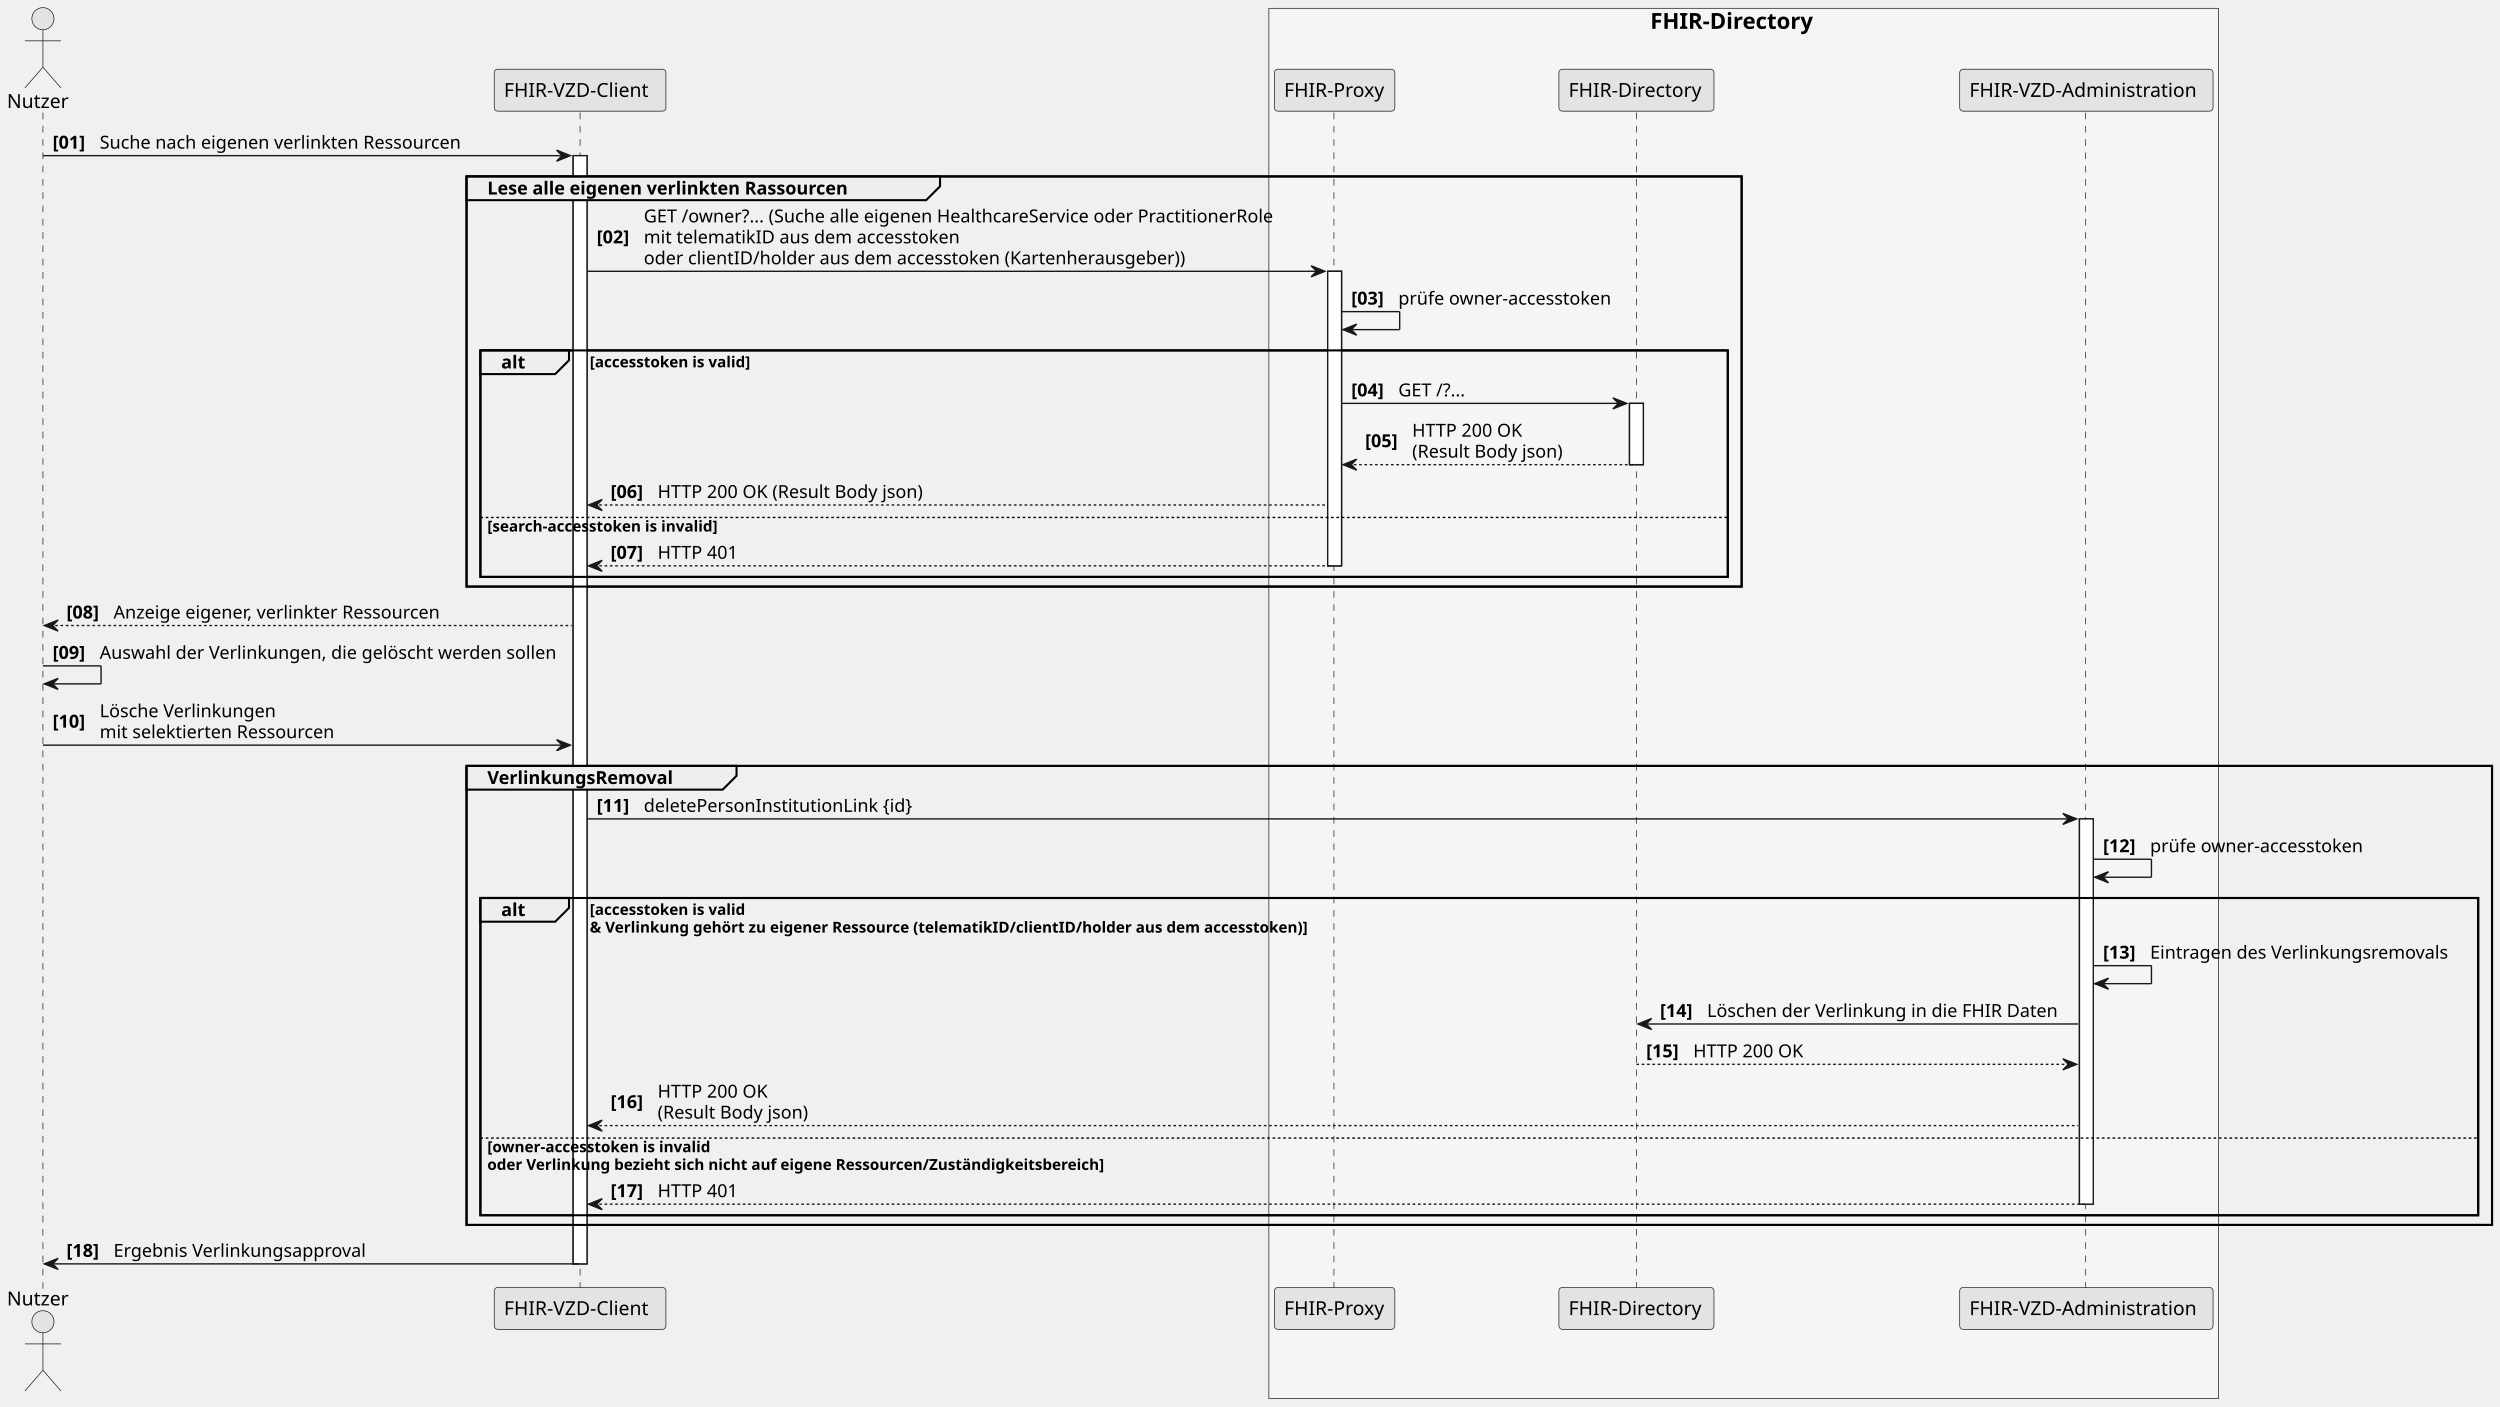
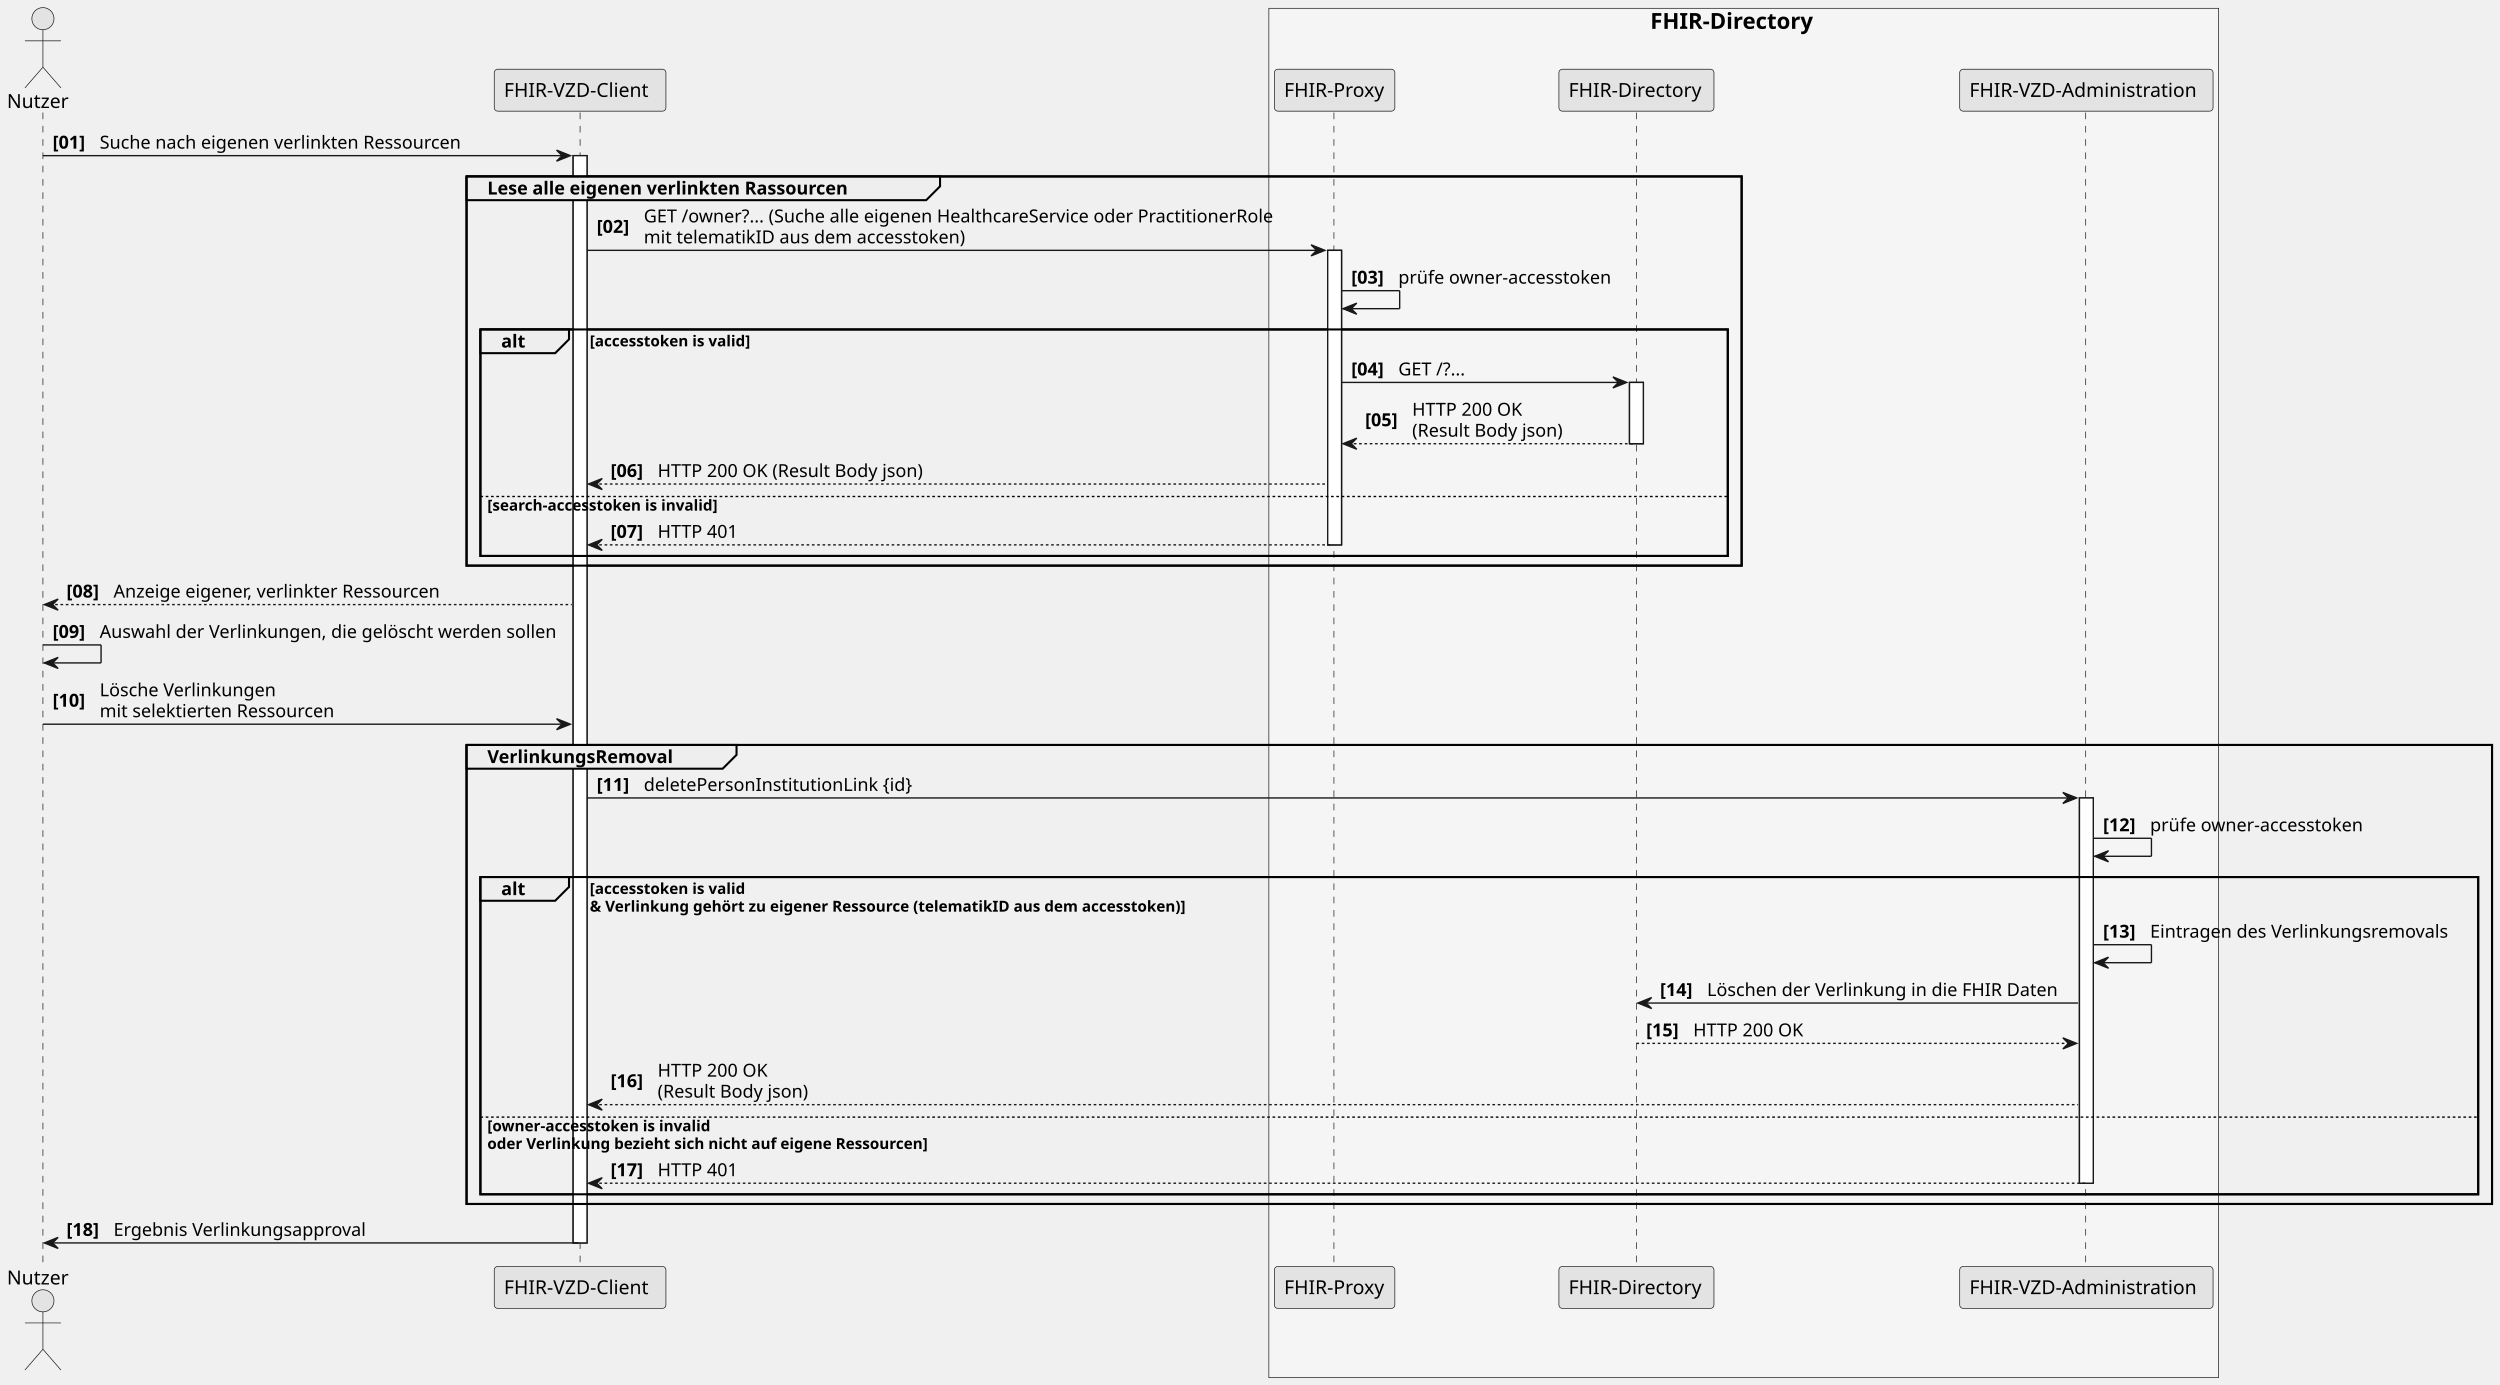
- <svg xmlns="http://www.w3.org/2000/svg" contentStyleType="text/css" height="1058.333px" preserveAspectRatio="none" style="width:1881px;height:1058px;background:#FFFFFF;" version="1.1" viewBox="0 0 1881 1058" width="1881.25px" zoomAndPan="magnify">
+ <svg xmlns="http://www.w3.org/2000/svg" contentStyleType="text/css" height="1042.708px" preserveAspectRatio="none" style="width:1881px;height:1042px;background:#FFFFFF;" version="1.1" viewBox="0 0 1881 1042" width="1881.25px" zoomAndPan="magnify">
  <defs />
  <g>
-     <rect fill="#F5F5F5" height="1046.045" style="stroke:#181818;stroke-width:0.521;" width="714.583" x="954.688" y="6.25" />
+     <rect fill="#F5F5F5" height="1030.282" style="stroke:#181818;stroke-width:0.521;" width="714.583" x="954.688" y="6.25" />
    <text fill="#000000" font-family="sans-serif" font-size="16.667" font-weight="bold" lengthAdjust="spacing" textLength="135.417" x="1241.667" y="21.72">FHIR-Directory</text>
    <text fill="#000000" font-family="sans-serif" font-size="13.542" font-weight="bold" lengthAdjust="spacing" textLength="5.208" x="1377.083" y="22.457"> </text>
-     <rect fill="#FFFFFF" height="833.83" style="stroke:#181818;stroke-width:1.042;" width="10.417" x="431.25" y="117.114" />
-     <rect fill="#FFFFFF" height="221.598" style="stroke:#181818;stroke-width:1.042;" width="10.417" x="998.958" y="204.126" />
-     <rect fill="#FFFFFF" height="46.11" style="stroke:#181818;stroke-width:1.042;" width="10.417" x="1226.042" y="303.499" />
-     <rect fill="#FFFFFF" height="289.876" style="stroke:#181818;stroke-width:1.042;" width="10.417" x="1564.583" y="616.138" />
-     <rect fill="none" height="308.61" style="stroke:#000000;stroke-width:1.562;" width="959.375" x="351.042" y="132.739" />
-     <rect fill="none" height="170.418" style="stroke:#000000;stroke-width:1.562;" width="938.542" x="361.458" y="263.639" />
-     <rect fill="none" height="345.361" style="stroke:#000000;stroke-width:1.562;" width="1523.958" x="351.042" y="576.278" />
-     <rect fill="none" height="238.696" style="stroke:#000000;stroke-width:1.562;" width="1503.125" x="361.458" y="675.651" />
-     <line style="stroke:#181818;stroke-width:0.521;stroke-dasharray:5.0,5.0;" x1="32.292" x2="32.292" y1="84.684" y2="969.694" />
-     <line style="stroke:#181818;stroke-width:0.521;stroke-dasharray:5.0,5.0;" x1="436.458" x2="436.458" y1="84.684" y2="969.694" />
-     <line style="stroke:#181818;stroke-width:0.521;stroke-dasharray:5.0,5.0;" x1="1003.646" x2="1003.646" y1="84.684" y2="969.694" />
-     <line style="stroke:#181818;stroke-width:0.521;stroke-dasharray:5.0,5.0;" x1="1231.25" x2="1231.25" y1="84.684" y2="969.694" />
-     <line style="stroke:#181818;stroke-width:0.521;stroke-dasharray:5.0,5.0;" x1="1569.271" x2="1569.271" y1="84.684" y2="969.694" />
+     <rect fill="#FFFFFF" height="818.066" style="stroke:#181818;stroke-width:1.042;" width="10.417" x="431.25" y="117.114" />
+     <rect fill="#FFFFFF" height="221.598" style="stroke:#181818;stroke-width:1.042;" width="10.417" x="998.958" y="188.363" />
+     <rect fill="#FFFFFF" height="46.11" style="stroke:#181818;stroke-width:1.042;" width="10.417" x="1226.042" y="287.736" />
+     <rect fill="#FFFFFF" height="289.876" style="stroke:#181818;stroke-width:1.042;" width="10.417" x="1564.583" y="600.374" />
+     <rect fill="none" height="292.847" style="stroke:#000000;stroke-width:1.562;" width="959.375" x="351.042" y="132.739" />
+     <rect fill="none" height="170.418" style="stroke:#000000;stroke-width:1.562;" width="938.542" x="361.458" y="247.876" />
+     <rect fill="none" height="345.361" style="stroke:#000000;stroke-width:1.562;" width="1523.958" x="351.042" y="560.514" />
+     <rect fill="none" height="238.696" style="stroke:#000000;stroke-width:1.562;" width="1503.125" x="361.458" y="659.888" />
+     <line style="stroke:#181818;stroke-width:0.521;stroke-dasharray:5.0,5.0;" x1="32.292" x2="32.292" y1="84.684" y2="953.931" />
+     <line style="stroke:#181818;stroke-width:0.521;stroke-dasharray:5.0,5.0;" x1="436.458" x2="436.458" y1="84.684" y2="953.931" />
+     <line style="stroke:#181818;stroke-width:0.521;stroke-dasharray:5.0,5.0;" x1="1003.646" x2="1003.646" y1="84.684" y2="953.931" />
+     <line style="stroke:#181818;stroke-width:0.521;stroke-dasharray:5.0,5.0;" x1="1231.25" x2="1231.25" y1="84.684" y2="953.931" />
+     <line style="stroke:#181818;stroke-width:0.521;stroke-dasharray:5.0,5.0;" x1="1569.271" x2="1569.271" y1="84.684" y2="953.931" />
    <text fill="#000000" font-family="sans-serif" font-size="14.583" lengthAdjust="spacing" textLength="47.917" x="5.208" y="81.245">Nutzer</text>
    <ellipse cx="32.292" cy="14.062" fill="#E3E3E3" rx="8.333" ry="8.333" style="stroke:#181818;stroke-width:0.521;" />
    <path d="M32.292,22.396 L32.292,50.521 M18.75,30.729 L45.833,30.729 M32.292,50.521 L18.75,66.146 M32.292,50.521 L45.833,66.146 " fill="none" style="stroke:#181818;stroke-width:0.521;" />
-     <text fill="#000000" font-family="sans-serif" font-size="14.583" lengthAdjust="spacing" textLength="47.917" x="5.208" y="982.189">Nutzer</text>
-     <ellipse cx="32.292" cy="994.482" fill="#E3E3E3" rx="8.333" ry="8.333" style="stroke:#181818;stroke-width:0.521;" />
-     <path d="M32.292,1002.816 L32.292,1030.941 M18.75,1011.149 L45.833,1011.149 M32.292,1030.941 L18.75,1046.566 M32.292,1030.941 L45.833,1046.566 " fill="none" style="stroke:#181818;stroke-width:0.521;" />
+     <text fill="#000000" font-family="sans-serif" font-size="14.583" lengthAdjust="spacing" textLength="47.917" x="5.208" y="966.426">Nutzer</text>
+     <ellipse cx="32.292" cy="978.719" fill="#E3E3E3" rx="8.333" ry="8.333" style="stroke:#181818;stroke-width:0.521;" />
+     <path d="M32.292,987.052 L32.292,1015.177 M18.75,995.386 L45.833,995.386 M32.292,1015.177 L18.75,1030.802 M32.292,1015.177 L45.833,1030.802 " fill="none" style="stroke:#181818;stroke-width:0.521;" />
    <rect fill="#E3E3E3" height="31.559" rx="2.604" ry="2.604" style="stroke:#181818;stroke-width:0.521;" width="129.167" x="371.875" y="52.083" />
    <text fill="#000000" font-family="sans-serif" font-size="14.583" lengthAdjust="spacing" textLength="114.583" x="379.167" y="72.912">FHIR-VZD-Client</text>
-     <rect fill="#E3E3E3" height="31.559" rx="2.604" ry="2.604" style="stroke:#181818;stroke-width:0.521;" width="129.167" x="371.875" y="968.652" />
-     <text fill="#000000" font-family="sans-serif" font-size="14.583" lengthAdjust="spacing" textLength="114.583" x="379.167" y="989.481">FHIR-VZD-Client</text>
+     <rect fill="#E3E3E3" height="31.559" rx="2.604" ry="2.604" style="stroke:#181818;stroke-width:0.521;" width="129.167" x="371.875" y="952.889" />
+     <text fill="#000000" font-family="sans-serif" font-size="14.583" lengthAdjust="spacing" textLength="114.583" x="379.167" y="973.717">FHIR-VZD-Client</text>
    <rect fill="#E3E3E3" height="31.559" rx="2.604" ry="2.604" style="stroke:#181818;stroke-width:0.521;" width="90.625" x="958.854" y="52.083" />
    <text fill="#000000" font-family="sans-serif" font-size="14.583" lengthAdjust="spacing" textLength="76.042" x="966.146" y="72.912">FHIR-Proxy</text>
-     <rect fill="#E3E3E3" height="31.559" rx="2.604" ry="2.604" style="stroke:#181818;stroke-width:0.521;" width="90.625" x="958.854" y="968.652" />
-     <text fill="#000000" font-family="sans-serif" font-size="14.583" lengthAdjust="spacing" textLength="76.042" x="966.146" y="989.481">FHIR-Proxy</text>
+     <rect fill="#E3E3E3" height="31.559" rx="2.604" ry="2.604" style="stroke:#181818;stroke-width:0.521;" width="90.625" x="958.854" y="952.889" />
+     <text fill="#000000" font-family="sans-serif" font-size="14.583" lengthAdjust="spacing" textLength="76.042" x="966.146" y="973.717">FHIR-Proxy</text>
    <rect fill="#E3E3E3" height="31.559" rx="2.604" ry="2.604" style="stroke:#181818;stroke-width:0.521;" width="116.667" x="1172.917" y="52.083" />
    <text fill="#000000" font-family="sans-serif" font-size="14.583" lengthAdjust="spacing" textLength="102.083" x="1180.208" y="72.912">FHIR-Directory</text>
-     <rect fill="#E3E3E3" height="31.559" rx="2.604" ry="2.604" style="stroke:#181818;stroke-width:0.521;" width="116.667" x="1172.917" y="968.652" />
-     <text fill="#000000" font-family="sans-serif" font-size="14.583" lengthAdjust="spacing" textLength="102.083" x="1180.208" y="989.481">FHIR-Directory</text>
+     <rect fill="#E3E3E3" height="31.559" rx="2.604" ry="2.604" style="stroke:#181818;stroke-width:0.521;" width="116.667" x="1172.917" y="952.889" />
+     <text fill="#000000" font-family="sans-serif" font-size="14.583" lengthAdjust="spacing" textLength="102.083" x="1180.208" y="973.717">FHIR-Directory</text>
    <rect fill="#E3E3E3" height="31.559" rx="2.604" ry="2.604" style="stroke:#181818;stroke-width:0.521;" width="190.625" x="1474.479" y="52.083" />
    <text fill="#000000" font-family="sans-serif" font-size="14.583" lengthAdjust="spacing" textLength="176.042" x="1481.771" y="72.912">FHIR-VZD-Administration</text>
-     <rect fill="#E3E3E3" height="31.559" rx="2.604" ry="2.604" style="stroke:#181818;stroke-width:0.521;" width="190.625" x="1474.479" y="968.652" />
-     <text fill="#000000" font-family="sans-serif" font-size="14.583" lengthAdjust="spacing" textLength="176.042" x="1481.771" y="989.481">FHIR-VZD-Administration</text>
-     <rect fill="#FFFFFF" height="833.83" style="stroke:#181818;stroke-width:1.042;" width="10.417" x="431.25" y="117.114" />
-     <rect fill="#FFFFFF" height="221.598" style="stroke:#181818;stroke-width:1.042;" width="10.417" x="998.958" y="204.126" />
-     <rect fill="#FFFFFF" height="46.11" style="stroke:#181818;stroke-width:1.042;" width="10.417" x="1226.042" y="303.499" />
-     <rect fill="#FFFFFF" height="289.876" style="stroke:#181818;stroke-width:1.042;" width="10.417" x="1564.583" y="616.138" />
+     <rect fill="#E3E3E3" height="31.559" rx="2.604" ry="2.604" style="stroke:#181818;stroke-width:0.521;" width="190.625" x="1474.479" y="952.889" />
+     <text fill="#000000" font-family="sans-serif" font-size="14.583" lengthAdjust="spacing" textLength="176.042" x="1481.771" y="973.717">FHIR-VZD-Administration</text>
+     <rect fill="#FFFFFF" height="818.066" style="stroke:#181818;stroke-width:1.042;" width="10.417" x="431.25" y="117.114" />
+     <rect fill="#FFFFFF" height="221.598" style="stroke:#181818;stroke-width:1.042;" width="10.417" x="998.958" y="188.363" />
+     <rect fill="#FFFFFF" height="46.11" style="stroke:#181818;stroke-width:1.042;" width="10.417" x="1226.042" y="287.736" />
+     <rect fill="#FFFFFF" height="289.876" style="stroke:#181818;stroke-width:1.042;" width="10.417" x="1564.583" y="600.374" />
    <polygon fill="#181818" points="418.75,112.948,429.167,117.114,418.75,121.281,422.917,117.114" style="stroke:#181818;stroke-width:1.042;" />
    <line style="stroke:#181818;stroke-width:1.042;" x1="32.292" x2="425" y1="117.114" y2="117.114" />
    <text fill="#000000" font-family="sans-serif" font-size="13.542" font-weight="bold" lengthAdjust="spacing" textLength="31.25" x="39.583" y="111.837">[01]</text>
    <text fill="#000000" font-family="sans-serif" font-size="13.542" lengthAdjust="spacing" textLength="285.417" x="75" y="111.837">Suche nach eigenen verlinkten Ressourcen</text>
    <path d="M351.042,132.739 L707.292,132.739 L707.292,140.169 L696.875,150.586 L351.042,150.586 L351.042,132.739 " fill="#EEEEEE" style="stroke:#000000;stroke-width:1.562;" />
-     <rect fill="none" height="308.61" style="stroke:#000000;stroke-width:1.562;" width="959.375" x="351.042" y="132.739" />
+     <rect fill="none" height="292.847" style="stroke:#000000;stroke-width:1.562;" width="959.375" x="351.042" y="132.739" />
    <text fill="#000000" font-family="sans-serif" font-size="13.542" font-weight="bold" lengthAdjust="spacing" textLength="309.375" x="366.667" y="146.351">Lese alle eigenen verlinkten Rassourcen</text>
-     <polygon fill="#181818" points="986.458,199.959,996.875,204.126,986.458,208.293,990.625,204.126" style="stroke:#181818;stroke-width:1.042;" />
-     <line style="stroke:#181818;stroke-width:1.042;" x1="441.667" x2="992.708" y1="204.126" y2="204.126" />
-     <text fill="#000000" font-family="sans-serif" font-size="13.542" font-weight="bold" lengthAdjust="spacing" textLength="31.25" x="448.958" y="183.086">[02]</text>
+     <polygon fill="#181818" points="986.458,184.196,996.875,188.363,986.458,192.529,990.625,188.363" style="stroke:#181818;stroke-width:1.042;" />
+     <line style="stroke:#181818;stroke-width:1.042;" x1="441.667" x2="992.708" y1="188.363" y2="188.363" />
+     <text fill="#000000" font-family="sans-serif" font-size="13.542" font-weight="bold" lengthAdjust="spacing" textLength="31.25" x="448.958" y="175.204">[02]</text>
    <text fill="#000000" font-family="sans-serif" font-size="13.542" lengthAdjust="spacing" textLength="497.917" x="484.375" y="167.322">GET /owner?... (Suche alle eigenen HealthcareService oder PractitionerRole</text>
-     <text fill="#000000" font-family="sans-serif" font-size="13.542" lengthAdjust="spacing" textLength="252.083" x="484.375" y="183.086">mit telematikID aus dem accesstoken</text>
-     <text fill="#000000" font-family="sans-serif" font-size="13.542" lengthAdjust="spacing" textLength="427.083" x="484.375" y="198.849">oder clientID/holder aus dem accesstoken (Kartenherausgeber))</text>
-     <line style="stroke:#181818;stroke-width:1.042;" x1="1009.375" x2="1053.125" y1="234.473" y2="234.473" />
-     <line style="stroke:#181818;stroke-width:1.042;" x1="1053.125" x2="1053.125" y1="234.473" y2="248.014" />
-     <line style="stroke:#181818;stroke-width:1.042;" x1="1010.417" x2="1053.125" y1="248.014" y2="248.014" />
-     <polygon fill="#181818" points="1020.833,243.848,1010.417,248.014,1020.833,252.181,1016.667,248.014" style="stroke:#181818;stroke-width:1.042;" />
-     <text fill="#000000" font-family="sans-serif" font-size="13.542" font-weight="bold" lengthAdjust="spacing" textLength="31.25" x="1016.667" y="229.196">[03]</text>
-     <text fill="#000000" font-family="sans-serif" font-size="13.542" lengthAdjust="spacing" textLength="166.667" x="1052.083" y="229.196">prüfe owner-accesstoken</text>
-     <path d="M361.458,263.639 L428.125,263.639 L428.125,271.069 L417.708,281.486 L361.458,281.486 L361.458,263.639 " fill="#EEEEEE" style="stroke:#000000;stroke-width:1.562;" />
-     <rect fill="none" height="170.418" style="stroke:#000000;stroke-width:1.562;" width="938.542" x="361.458" y="263.639" />
-     <text fill="#000000" font-family="sans-serif" font-size="13.542" font-weight="bold" lengthAdjust="spacing" textLength="19.792" x="377.083" y="277.251">alt</text>
-     <text fill="#000000" font-family="sans-serif" font-size="11.458" font-weight="bold" lengthAdjust="spacing" textLength="145.833" x="443.75" y="276.358">[accesstoken is valid]</text>
-     <polygon fill="#181818" points="1213.542,299.333,1223.958,303.499,1213.542,307.666,1217.708,303.499" style="stroke:#181818;stroke-width:1.042;" />
-     <line style="stroke:#181818;stroke-width:1.042;" x1="1009.375" x2="1219.792" y1="303.499" y2="303.499" />
-     <text fill="#000000" font-family="sans-serif" font-size="13.542" font-weight="bold" lengthAdjust="spacing" textLength="31.25" x="1016.667" y="298.222">[04]</text>
-     <text fill="#000000" font-family="sans-serif" font-size="13.542" lengthAdjust="spacing" textLength="54.167" x="1052.083" y="298.222">GET /?...</text>
-     <polygon fill="#181818" points="1020.833,345.443,1010.417,349.609,1020.833,353.776,1016.667,349.609" style="stroke:#181818;stroke-width:1.042;" />
-     <line style="stroke:#181818;stroke-width:1.042;stroke-dasharray:2.0,2.0;" x1="1014.583" x2="1230.208" y1="349.609" y2="349.609" />
-     <text fill="#000000" font-family="sans-serif" font-size="13.542" font-weight="bold" lengthAdjust="spacing" textLength="31.25" x="1027.083" y="336.451">[05]</text>
-     <text fill="#000000" font-family="sans-serif" font-size="13.542" lengthAdjust="spacing" textLength="85.417" x="1062.5" y="328.569">HTTP 200 OK</text>
-     <text fill="#000000" font-family="sans-serif" font-size="13.542" lengthAdjust="spacing" textLength="119.792" x="1062.5" y="344.332">(Result Body json)</text>
-     <polygon fill="#181818" points="453.125,375.789,442.708,379.956,453.125,384.123,448.958,379.956" style="stroke:#181818;stroke-width:1.042;" />
-     <line style="stroke:#181818;stroke-width:1.042;stroke-dasharray:2.0,2.0;" x1="446.875" x2="997.917" y1="379.956" y2="379.956" />
-     <text fill="#000000" font-family="sans-serif" font-size="13.542" font-weight="bold" lengthAdjust="spacing" textLength="31.25" x="459.375" y="374.679">[06]</text>
-     <text fill="#000000" font-family="sans-serif" font-size="13.542" lengthAdjust="spacing" textLength="209.375" x="494.792" y="374.679">HTTP 200 OK (Result Body json)</text>
-     <line style="stroke:#000000;stroke-width:1.042;stroke-dasharray:2.0,2.0;" x1="361.458" x2="1300" y1="389.331" y2="389.331" />
-     <text fill="#000000" font-family="sans-serif" font-size="11.458" font-weight="bold" lengthAdjust="spacing" textLength="208.333" x="366.667" y="399.967">[search-accesstoken is invalid]</text>
-     <polygon fill="#181818" points="453.125,421.558,442.708,425.724,453.125,429.891,448.958,425.724" style="stroke:#181818;stroke-width:1.042;" />
-     <line style="stroke:#181818;stroke-width:1.042;stroke-dasharray:2.0,2.0;" x1="446.875" x2="1003.125" y1="425.724" y2="425.724" />
-     <text fill="#000000" font-family="sans-serif" font-size="13.542" font-weight="bold" lengthAdjust="spacing" textLength="31.25" x="459.375" y="420.447">[07]</text>
-     <text fill="#000000" font-family="sans-serif" font-size="13.542" lengthAdjust="spacing" textLength="62.5" x="494.792" y="420.447">HTTP 401</text>
-     <polygon fill="#181818" points="43.75,466.488,33.333,470.654,43.75,474.821,39.583,470.654" style="stroke:#181818;stroke-width:1.042;" />
-     <line style="stroke:#181818;stroke-width:1.042;stroke-dasharray:2.0,2.0;" x1="37.5" x2="430.208" y1="470.654" y2="470.654" />
-     <text fill="#000000" font-family="sans-serif" font-size="13.542" font-weight="bold" lengthAdjust="spacing" textLength="31.25" x="50" y="465.377">[08]</text>
-     <text fill="#000000" font-family="sans-serif" font-size="13.542" lengthAdjust="spacing" textLength="258.333" x="85.417" y="465.377">Anzeige eigener, verlinkter Ressourcen</text>
-     <line style="stroke:#181818;stroke-width:1.042;" x1="32.292" x2="76.042" y1="501.001" y2="501.001" />
-     <line style="stroke:#181818;stroke-width:1.042;" x1="76.042" x2="76.042" y1="501.001" y2="514.543" />
-     <line style="stroke:#181818;stroke-width:1.042;" x1="33.333" x2="76.042" y1="514.543" y2="514.543" />
-     <polygon fill="#181818" points="43.75,510.376,33.333,514.543,43.75,518.709,39.583,514.543" style="stroke:#181818;stroke-width:1.042;" />
-     <text fill="#000000" font-family="sans-serif" font-size="13.542" font-weight="bold" lengthAdjust="spacing" textLength="31.25" x="39.583" y="495.724">[09]</text>
-     <text fill="#000000" font-family="sans-serif" font-size="13.542" lengthAdjust="spacing" textLength="354.167" x="75" y="495.724">Auswahl der Verlinkungen, die gelöscht werden sollen</text>
-     <polygon fill="#181818" points="418.75,556.486,429.167,560.653,418.75,564.819,422.917,560.653" style="stroke:#181818;stroke-width:1.042;" />
-     <line style="stroke:#181818;stroke-width:1.042;" x1="32.292" x2="425" y1="560.653" y2="560.653" />
-     <text fill="#000000" font-family="sans-serif" font-size="13.542" font-weight="bold" lengthAdjust="spacing" textLength="31.25" x="39.583" y="547.494">[10]</text>
-     <text fill="#000000" font-family="sans-serif" font-size="13.542" lengthAdjust="spacing" textLength="137.5" x="75" y="539.612">Lösche Verlinkungen</text>
-     <text fill="#000000" font-family="sans-serif" font-size="13.542" lengthAdjust="spacing" textLength="185.417" x="75" y="555.376">mit selektierten Ressourcen</text>
-     <path d="M351.042,576.278 L554.167,576.278 L554.167,583.708 L543.75,594.124 L351.042,594.124 L351.042,576.278 " fill="#EEEEEE" style="stroke:#000000;stroke-width:1.562;" />
-     <rect fill="none" height="345.361" style="stroke:#000000;stroke-width:1.562;" width="1523.958" x="351.042" y="576.278" />
-     <text fill="#000000" font-family="sans-serif" font-size="13.542" font-weight="bold" lengthAdjust="spacing" textLength="156.25" x="366.667" y="589.889">VerlinkungsRemoval</text>
-     <polygon fill="#181818" points="1552.083,611.971,1562.5,616.138,1552.083,620.304,1556.25,616.138" style="stroke:#181818;stroke-width:1.042;" />
-     <line style="stroke:#181818;stroke-width:1.042;" x1="441.667" x2="1558.333" y1="616.138" y2="616.138" />
-     <text fill="#000000" font-family="sans-serif" font-size="13.542" font-weight="bold" lengthAdjust="spacing" textLength="31.25" x="448.958" y="610.861">[11]</text>
-     <text fill="#000000" font-family="sans-serif" font-size="13.542" lengthAdjust="spacing" textLength="211.458" x="484.375" y="610.861">deletePersonInstitutionLink {id}</text>
-     <line style="stroke:#181818;stroke-width:1.042;" x1="1575" x2="1618.75" y1="646.484" y2="646.484" />
-     <line style="stroke:#181818;stroke-width:1.042;" x1="1618.75" x2="1618.75" y1="646.484" y2="660.026" />
-     <line style="stroke:#181818;stroke-width:1.042;" x1="1576.042" x2="1618.75" y1="660.026" y2="660.026" />
-     <polygon fill="#181818" points="1586.458,655.859,1576.042,660.026,1586.458,664.193,1582.292,660.026" style="stroke:#181818;stroke-width:1.042;" />
-     <text fill="#000000" font-family="sans-serif" font-size="13.542" font-weight="bold" lengthAdjust="spacing" textLength="31.25" x="1582.292" y="641.207">[12]</text>
-     <text fill="#000000" font-family="sans-serif" font-size="13.542" lengthAdjust="spacing" textLength="166.667" x="1617.708" y="641.207">prüfe owner-accesstoken</text>
-     <path d="M361.458,675.651 L428.125,675.651 L428.125,683.081 L417.708,693.498 L361.458,693.498 L361.458,675.651 " fill="#EEEEEE" style="stroke:#000000;stroke-width:1.562;" />
-     <rect fill="none" height="238.696" style="stroke:#000000;stroke-width:1.562;" width="1503.125" x="361.458" y="675.651" />
-     <text fill="#000000" font-family="sans-serif" font-size="13.542" font-weight="bold" lengthAdjust="spacing" textLength="19.792" x="377.083" y="689.262">alt</text>
-     <text fill="#000000" font-family="sans-serif" font-size="11.458" font-weight="bold" lengthAdjust="spacing" textLength="140.625" x="443.75" y="688.37">[accesstoken is valid</text>
-     <text fill="#000000" font-family="sans-serif" font-size="11.458" font-weight="bold" lengthAdjust="spacing" textLength="627.083" x="443.75" y="701.708">&amp; Verlinkung gehört zu eigener Ressource (telematikID/clientID/holder aus dem accesstoken)]</text>
-     <line style="stroke:#181818;stroke-width:1.042;" x1="1575" x2="1618.75" y1="726.562" y2="726.562" />
-     <line style="stroke:#181818;stroke-width:1.042;" x1="1618.75" x2="1618.75" y1="726.562" y2="740.104" />
-     <line style="stroke:#181818;stroke-width:1.042;" x1="1576.042" x2="1618.75" y1="740.104" y2="740.104" />
-     <polygon fill="#181818" points="1586.458,735.938,1576.042,740.104,1586.458,744.271,1582.292,740.104" style="stroke:#181818;stroke-width:1.042;" />
-     <text fill="#000000" font-family="sans-serif" font-size="13.542" font-weight="bold" lengthAdjust="spacing" textLength="31.25" x="1582.292" y="721.285">[13]</text>
-     <text fill="#000000" font-family="sans-serif" font-size="13.542" lengthAdjust="spacing" textLength="234.375" x="1617.708" y="721.285">Eintragen des Verlinkungsremovals</text>
-     <polygon fill="#181818" points="1242.708,766.284,1232.292,770.451,1242.708,774.617,1238.542,770.451" style="stroke:#181818;stroke-width:1.042;" />
-     <line style="stroke:#181818;stroke-width:1.042;" x1="1236.458" x2="1563.542" y1="770.451" y2="770.451" />
-     <text fill="#000000" font-family="sans-serif" font-size="13.542" font-weight="bold" lengthAdjust="spacing" textLength="31.25" x="1248.958" y="765.174">[14]</text>
-     <text fill="#000000" font-family="sans-serif" font-size="13.542" lengthAdjust="spacing" textLength="272.917" x="1284.375" y="765.174">Löschen der Verlinkung in die FHIR Daten</text>
-     <polygon fill="#181818" points="1552.083,796.631,1562.5,800.798,1552.083,804.964,1556.25,800.798" style="stroke:#181818;stroke-width:1.042;" />
-     <line style="stroke:#181818;stroke-width:1.042;stroke-dasharray:2.0,2.0;" x1="1231.25" x2="1558.333" y1="800.798" y2="800.798" />
-     <text fill="#000000" font-family="sans-serif" font-size="13.542" font-weight="bold" lengthAdjust="spacing" textLength="31.25" x="1238.542" y="795.52">[15]</text>
-     <text fill="#000000" font-family="sans-serif" font-size="13.542" lengthAdjust="spacing" textLength="85.417" x="1273.958" y="795.52">HTTP 200 OK</text>
-     <polygon fill="#181818" points="453.125,842.741,442.708,846.908,453.125,851.074,448.958,846.908" style="stroke:#181818;stroke-width:1.042;" />
-     <line style="stroke:#181818;stroke-width:1.042;stroke-dasharray:2.0,2.0;" x1="446.875" x2="1563.542" y1="846.908" y2="846.908" />
-     <text fill="#000000" font-family="sans-serif" font-size="13.542" font-weight="bold" lengthAdjust="spacing" textLength="31.25" x="459.375" y="833.749">[16]</text>
-     <text fill="#000000" font-family="sans-serif" font-size="13.542" lengthAdjust="spacing" textLength="85.417" x="494.792" y="825.867">HTTP 200 OK</text>
-     <text fill="#000000" font-family="sans-serif" font-size="13.542" lengthAdjust="spacing" textLength="119.792" x="494.792" y="841.631">(Result Body json)</text>
-     <line style="stroke:#000000;stroke-width:1.042;stroke-dasharray:2.0,2.0;" x1="361.458" x2="1864.583" y1="856.283" y2="856.283" />
-     <text fill="#000000" font-family="sans-serif" font-size="11.458" font-weight="bold" lengthAdjust="spacing" textLength="200" x="366.667" y="866.918">[owner-accesstoken is invalid</text>
-     <text fill="#000000" font-family="sans-serif" font-size="11.458" font-weight="bold" lengthAdjust="spacing" textLength="543.75" x="366.667" y="880.257">oder Verlinkung bezieht sich nicht auf eigene Ressourcen/Zuständigkeitsbereich]</text>
-     <polygon fill="#181818" points="453.125,901.847,442.708,906.014,453.125,910.181,448.958,906.014" style="stroke:#181818;stroke-width:1.042;" />
-     <line style="stroke:#181818;stroke-width:1.042;stroke-dasharray:2.0,2.0;" x1="446.875" x2="1568.75" y1="906.014" y2="906.014" />
-     <text fill="#000000" font-family="sans-serif" font-size="13.542" font-weight="bold" lengthAdjust="spacing" textLength="31.25" x="459.375" y="900.737">[17]</text>
-     <text fill="#000000" font-family="sans-serif" font-size="13.542" lengthAdjust="spacing" textLength="62.5" x="494.792" y="900.737">HTTP 401</text>
-     <polygon fill="#181818" points="43.75,946.777,33.333,950.944,43.75,955.111,39.583,950.944" style="stroke:#181818;stroke-width:1.042;" />
-     <line style="stroke:#181818;stroke-width:1.042;" x1="37.5" x2="435.417" y1="950.944" y2="950.944" />
-     <text fill="#000000" font-family="sans-serif" font-size="13.542" font-weight="bold" lengthAdjust="spacing" textLength="31.25" x="50" y="945.667">[18]</text>
-     <text fill="#000000" font-family="sans-serif" font-size="13.542" lengthAdjust="spacing" textLength="195.833" x="85.417" y="945.667">Ergebnis Verlinkungsapproval</text>
+     <text fill="#000000" font-family="sans-serif" font-size="13.542" lengthAdjust="spacing" textLength="257.292" x="484.375" y="183.086">mit telematikID aus dem accesstoken)</text>
+     <line style="stroke:#181818;stroke-width:1.042;" x1="1009.375" x2="1053.125" y1="218.709" y2="218.709" />
+     <line style="stroke:#181818;stroke-width:1.042;" x1="1053.125" x2="1053.125" y1="218.709" y2="232.251" />
+     <line style="stroke:#181818;stroke-width:1.042;" x1="1010.417" x2="1053.125" y1="232.251" y2="232.251" />
+     <polygon fill="#181818" points="1020.833,228.084,1010.417,232.251,1020.833,236.418,1016.667,232.251" style="stroke:#181818;stroke-width:1.042;" />
+     <text fill="#000000" font-family="sans-serif" font-size="13.542" font-weight="bold" lengthAdjust="spacing" textLength="31.25" x="1016.667" y="213.432">[03]</text>
+     <text fill="#000000" font-family="sans-serif" font-size="13.542" lengthAdjust="spacing" textLength="166.667" x="1052.083" y="213.432">prüfe owner-accesstoken</text>
+     <path d="M361.458,247.876 L428.125,247.876 L428.125,255.306 L417.708,265.723 L361.458,265.723 L361.458,247.876 " fill="#EEEEEE" style="stroke:#000000;stroke-width:1.562;" />
+     <rect fill="none" height="170.418" style="stroke:#000000;stroke-width:1.562;" width="938.542" x="361.458" y="247.876" />
+     <text fill="#000000" font-family="sans-serif" font-size="13.542" font-weight="bold" lengthAdjust="spacing" textLength="19.792" x="377.083" y="261.487">alt</text>
+     <text fill="#000000" font-family="sans-serif" font-size="11.458" font-weight="bold" lengthAdjust="spacing" textLength="145.833" x="443.75" y="260.595">[accesstoken is valid]</text>
+     <polygon fill="#181818" points="1213.542,283.569,1223.958,287.736,1213.542,291.903,1217.708,287.736" style="stroke:#181818;stroke-width:1.042;" />
+     <line style="stroke:#181818;stroke-width:1.042;" x1="1009.375" x2="1219.792" y1="287.736" y2="287.736" />
+     <text fill="#000000" font-family="sans-serif" font-size="13.542" font-weight="bold" lengthAdjust="spacing" textLength="31.25" x="1016.667" y="282.459">[04]</text>
+     <text fill="#000000" font-family="sans-serif" font-size="13.542" lengthAdjust="spacing" textLength="54.167" x="1052.083" y="282.459">GET /?...</text>
+     <polygon fill="#181818" points="1020.833,329.679,1010.417,333.846,1020.833,338.013,1016.667,333.846" style="stroke:#181818;stroke-width:1.042;" />
+     <line style="stroke:#181818;stroke-width:1.042;stroke-dasharray:2.0,2.0;" x1="1014.583" x2="1230.208" y1="333.846" y2="333.846" />
+     <text fill="#000000" font-family="sans-serif" font-size="13.542" font-weight="bold" lengthAdjust="spacing" textLength="31.25" x="1027.083" y="320.687">[05]</text>
+     <text fill="#000000" font-family="sans-serif" font-size="13.542" lengthAdjust="spacing" textLength="85.417" x="1062.5" y="312.806">HTTP 200 OK</text>
+     <text fill="#000000" font-family="sans-serif" font-size="13.542" lengthAdjust="spacing" textLength="119.792" x="1062.5" y="328.569">(Result Body json)</text>
+     <polygon fill="#181818" points="453.125,360.026,442.708,364.193,453.125,368.359,448.958,364.193" style="stroke:#181818;stroke-width:1.042;" />
+     <line style="stroke:#181818;stroke-width:1.042;stroke-dasharray:2.0,2.0;" x1="446.875" x2="997.917" y1="364.193" y2="364.193" />
+     <text fill="#000000" font-family="sans-serif" font-size="13.542" font-weight="bold" lengthAdjust="spacing" textLength="31.25" x="459.375" y="358.916">[06]</text>
+     <text fill="#000000" font-family="sans-serif" font-size="13.542" lengthAdjust="spacing" textLength="209.375" x="494.792" y="358.916">HTTP 200 OK (Result Body json)</text>
+     <line style="stroke:#000000;stroke-width:1.042;stroke-dasharray:2.0,2.0;" x1="361.458" x2="1300" y1="373.568" y2="373.568" />
+     <text fill="#000000" font-family="sans-serif" font-size="11.458" font-weight="bold" lengthAdjust="spacing" textLength="208.333" x="366.667" y="384.204">[search-accesstoken is invalid]</text>
+     <polygon fill="#181818" points="453.125,405.794,442.708,409.961,453.125,414.128,448.958,409.961" style="stroke:#181818;stroke-width:1.042;" />
+     <line style="stroke:#181818;stroke-width:1.042;stroke-dasharray:2.0,2.0;" x1="446.875" x2="1003.125" y1="409.961" y2="409.961" />
+     <text fill="#000000" font-family="sans-serif" font-size="13.542" font-weight="bold" lengthAdjust="spacing" textLength="31.25" x="459.375" y="404.684">[07]</text>
+     <text fill="#000000" font-family="sans-serif" font-size="13.542" lengthAdjust="spacing" textLength="62.5" x="494.792" y="404.684">HTTP 401</text>
+     <polygon fill="#181818" points="43.75,450.724,33.333,454.891,43.75,459.058,39.583,454.891" style="stroke:#181818;stroke-width:1.042;" />
+     <line style="stroke:#181818;stroke-width:1.042;stroke-dasharray:2.0,2.0;" x1="37.5" x2="430.208" y1="454.891" y2="454.891" />
+     <text fill="#000000" font-family="sans-serif" font-size="13.542" font-weight="bold" lengthAdjust="spacing" textLength="31.25" x="50" y="449.614">[08]</text>
+     <text fill="#000000" font-family="sans-serif" font-size="13.542" lengthAdjust="spacing" textLength="258.333" x="85.417" y="449.614">Anzeige eigener, verlinkter Ressourcen</text>
+     <line style="stroke:#181818;stroke-width:1.042;" x1="32.292" x2="76.042" y1="485.238" y2="485.238" />
+     <line style="stroke:#181818;stroke-width:1.042;" x1="76.042" x2="76.042" y1="485.238" y2="498.779" />
+     <line style="stroke:#181818;stroke-width:1.042;" x1="33.333" x2="76.042" y1="498.779" y2="498.779" />
+     <polygon fill="#181818" points="43.75,494.613,33.333,498.779,43.75,502.946,39.583,498.779" style="stroke:#181818;stroke-width:1.042;" />
+     <text fill="#000000" font-family="sans-serif" font-size="13.542" font-weight="bold" lengthAdjust="spacing" textLength="31.25" x="39.583" y="479.961">[09]</text>
+     <text fill="#000000" font-family="sans-serif" font-size="13.542" lengthAdjust="spacing" textLength="354.167" x="75" y="479.961">Auswahl der Verlinkungen, die gelöscht werden sollen</text>
+     <polygon fill="#181818" points="418.75,540.723,429.167,544.889,418.75,549.056,422.917,544.889" style="stroke:#181818;stroke-width:1.042;" />
+     <line style="stroke:#181818;stroke-width:1.042;" x1="32.292" x2="425" y1="544.889" y2="544.889" />
+     <text fill="#000000" font-family="sans-serif" font-size="13.542" font-weight="bold" lengthAdjust="spacing" textLength="31.25" x="39.583" y="531.731">[10]</text>
+     <text fill="#000000" font-family="sans-serif" font-size="13.542" lengthAdjust="spacing" textLength="137.5" x="75" y="523.849">Lösche Verlinkungen</text>
+     <text fill="#000000" font-family="sans-serif" font-size="13.542" lengthAdjust="spacing" textLength="185.417" x="75" y="539.612">mit selektierten Ressourcen</text>
+     <path d="M351.042,560.514 L554.167,560.514 L554.167,567.944 L543.75,578.361 L351.042,578.361 L351.042,560.514 " fill="#EEEEEE" style="stroke:#000000;stroke-width:1.562;" />
+     <rect fill="none" height="345.361" style="stroke:#000000;stroke-width:1.562;" width="1523.958" x="351.042" y="560.514" />
+     <text fill="#000000" font-family="sans-serif" font-size="13.542" font-weight="bold" lengthAdjust="spacing" textLength="156.25" x="366.667" y="574.126">VerlinkungsRemoval</text>
+     <polygon fill="#181818" points="1552.083,596.208,1562.5,600.374,1552.083,604.541,1556.25,600.374" style="stroke:#181818;stroke-width:1.042;" />
+     <line style="stroke:#181818;stroke-width:1.042;" x1="441.667" x2="1558.333" y1="600.374" y2="600.374" />
+     <text fill="#000000" font-family="sans-serif" font-size="13.542" font-weight="bold" lengthAdjust="spacing" textLength="31.25" x="448.958" y="595.097">[11]</text>
+     <text fill="#000000" font-family="sans-serif" font-size="13.542" lengthAdjust="spacing" textLength="211.458" x="484.375" y="595.097">deletePersonInstitutionLink {id}</text>
+     <line style="stroke:#181818;stroke-width:1.042;" x1="1575" x2="1618.75" y1="630.721" y2="630.721" />
+     <line style="stroke:#181818;stroke-width:1.042;" x1="1618.75" x2="1618.75" y1="630.721" y2="644.263" />
+     <line style="stroke:#181818;stroke-width:1.042;" x1="1576.042" x2="1618.75" y1="644.263" y2="644.263" />
+     <polygon fill="#181818" points="1586.458,640.096,1576.042,644.263,1586.458,648.429,1582.292,644.263" style="stroke:#181818;stroke-width:1.042;" />
+     <text fill="#000000" font-family="sans-serif" font-size="13.542" font-weight="bold" lengthAdjust="spacing" textLength="31.25" x="1582.292" y="625.444">[12]</text>
+     <text fill="#000000" font-family="sans-serif" font-size="13.542" lengthAdjust="spacing" textLength="166.667" x="1617.708" y="625.444">prüfe owner-accesstoken</text>
+     <path d="M361.458,659.888 L428.125,659.888 L428.125,667.318 L417.708,677.734 L361.458,677.734 L361.458,659.888 " fill="#EEEEEE" style="stroke:#000000;stroke-width:1.562;" />
+     <rect fill="none" height="238.696" style="stroke:#000000;stroke-width:1.562;" width="1503.125" x="361.458" y="659.888" />
+     <text fill="#000000" font-family="sans-serif" font-size="13.542" font-weight="bold" lengthAdjust="spacing" textLength="19.792" x="377.083" y="673.499">alt</text>
+     <text fill="#000000" font-family="sans-serif" font-size="11.458" font-weight="bold" lengthAdjust="spacing" textLength="140.625" x="443.75" y="672.607">[accesstoken is valid</text>
+     <text fill="#000000" font-family="sans-serif" font-size="11.458" font-weight="bold" lengthAdjust="spacing" textLength="525" x="443.75" y="685.945">&amp; Verlinkung gehört zu eigener Ressource (telematikID aus dem accesstoken)]</text>
+     <line style="stroke:#181818;stroke-width:1.042;" x1="1575" x2="1618.75" y1="710.799" y2="710.799" />
+     <line style="stroke:#181818;stroke-width:1.042;" x1="1618.75" x2="1618.75" y1="710.799" y2="724.341" />
+     <line style="stroke:#181818;stroke-width:1.042;" x1="1576.042" x2="1618.75" y1="724.341" y2="724.341" />
+     <polygon fill="#181818" points="1586.458,720.174,1576.042,724.341,1586.458,728.508,1582.292,724.341" style="stroke:#181818;stroke-width:1.042;" />
+     <text fill="#000000" font-family="sans-serif" font-size="13.542" font-weight="bold" lengthAdjust="spacing" textLength="31.25" x="1582.292" y="705.522">[13]</text>
+     <text fill="#000000" font-family="sans-serif" font-size="13.542" lengthAdjust="spacing" textLength="234.375" x="1617.708" y="705.522">Eintragen des Verlinkungsremovals</text>
+     <polygon fill="#181818" points="1242.708,750.521,1232.292,754.688,1242.708,758.854,1238.542,754.688" style="stroke:#181818;stroke-width:1.042;" />
+     <line style="stroke:#181818;stroke-width:1.042;" x1="1236.458" x2="1563.542" y1="754.688" y2="754.688" />
+     <text fill="#000000" font-family="sans-serif" font-size="13.542" font-weight="bold" lengthAdjust="spacing" textLength="31.25" x="1248.958" y="749.41">[14]</text>
+     <text fill="#000000" font-family="sans-serif" font-size="13.542" lengthAdjust="spacing" textLength="272.917" x="1284.375" y="749.41">Löschen der Verlinkung in die FHIR Daten</text>
+     <polygon fill="#181818" points="1552.083,780.867,1562.5,785.034,1552.083,789.201,1556.25,785.034" style="stroke:#181818;stroke-width:1.042;" />
+     <line style="stroke:#181818;stroke-width:1.042;stroke-dasharray:2.0,2.0;" x1="1231.25" x2="1558.333" y1="785.034" y2="785.034" />
+     <text fill="#000000" font-family="sans-serif" font-size="13.542" font-weight="bold" lengthAdjust="spacing" textLength="31.25" x="1238.542" y="779.757">[15]</text>
+     <text fill="#000000" font-family="sans-serif" font-size="13.542" lengthAdjust="spacing" textLength="85.417" x="1273.958" y="779.757">HTTP 200 OK</text>
+     <polygon fill="#181818" points="453.125,826.977,442.708,831.144,453.125,835.311,448.958,831.144" style="stroke:#181818;stroke-width:1.042;" />
+     <line style="stroke:#181818;stroke-width:1.042;stroke-dasharray:2.0,2.0;" x1="446.875" x2="1563.542" y1="831.144" y2="831.144" />
+     <text fill="#000000" font-family="sans-serif" font-size="13.542" font-weight="bold" lengthAdjust="spacing" textLength="31.25" x="459.375" y="817.986">[16]</text>
+     <text fill="#000000" font-family="sans-serif" font-size="13.542" lengthAdjust="spacing" textLength="85.417" x="494.792" y="810.104">HTTP 200 OK</text>
+     <text fill="#000000" font-family="sans-serif" font-size="13.542" lengthAdjust="spacing" textLength="119.792" x="494.792" y="825.867">(Result Body json)</text>
+     <line style="stroke:#000000;stroke-width:1.042;stroke-dasharray:2.0,2.0;" x1="361.458" x2="1864.583" y1="840.519" y2="840.519" />
+     <text fill="#000000" font-family="sans-serif" font-size="11.458" font-weight="bold" lengthAdjust="spacing" textLength="200" x="366.667" y="851.155">[owner-accesstoken is invalid</text>
+     <text fill="#000000" font-family="sans-serif" font-size="11.458" font-weight="bold" lengthAdjust="spacing" textLength="390.625" x="366.667" y="864.493">oder Verlinkung bezieht sich nicht auf eigene Ressourcen]</text>
+     <polygon fill="#181818" points="453.125,886.084,442.708,890.251,453.125,894.417,448.958,890.251" style="stroke:#181818;stroke-width:1.042;" />
+     <line style="stroke:#181818;stroke-width:1.042;stroke-dasharray:2.0,2.0;" x1="446.875" x2="1568.75" y1="890.251" y2="890.251" />
+     <text fill="#000000" font-family="sans-serif" font-size="13.542" font-weight="bold" lengthAdjust="spacing" textLength="31.25" x="459.375" y="884.974">[17]</text>
+     <text fill="#000000" font-family="sans-serif" font-size="13.542" lengthAdjust="spacing" textLength="62.5" x="494.792" y="884.974">HTTP 401</text>
+     <polygon fill="#181818" points="43.75,931.014,33.333,935.181,43.75,939.347,39.583,935.181" style="stroke:#181818;stroke-width:1.042;" />
+     <line style="stroke:#181818;stroke-width:1.042;" x1="37.5" x2="435.417" y1="935.181" y2="935.181" />
+     <text fill="#000000" font-family="sans-serif" font-size="13.542" font-weight="bold" lengthAdjust="spacing" textLength="31.25" x="50" y="929.904">[18]</text>
+     <text fill="#000000" font-family="sans-serif" font-size="13.542" lengthAdjust="spacing" textLength="195.833" x="85.417" y="929.904">Ergebnis Verlinkungsapproval</text>
  </g>
</svg>
